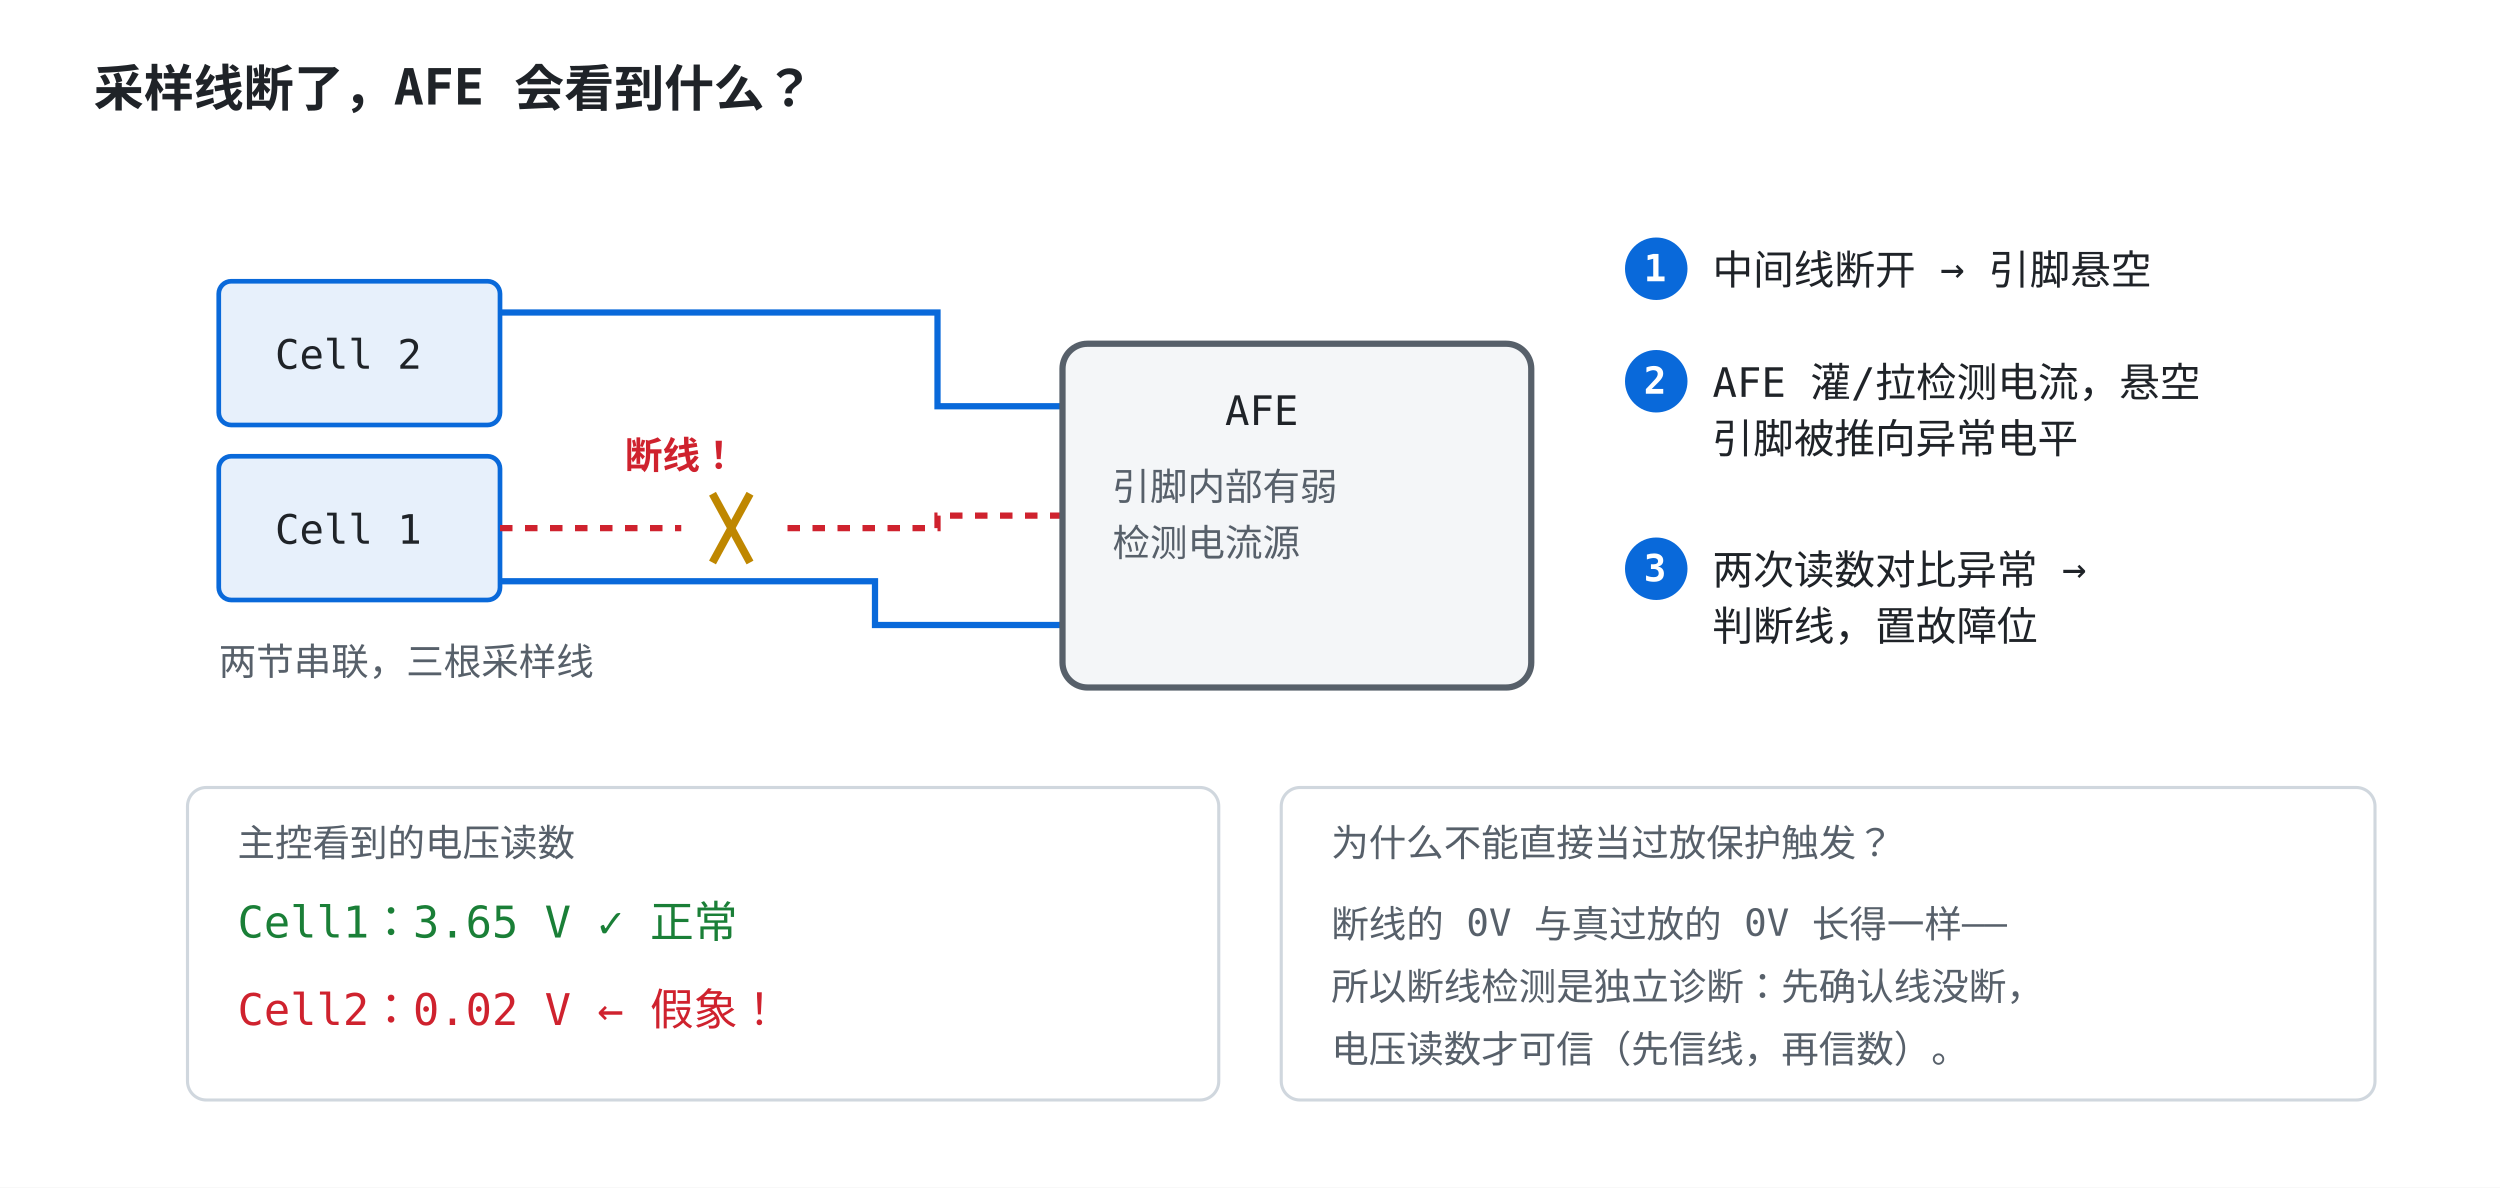
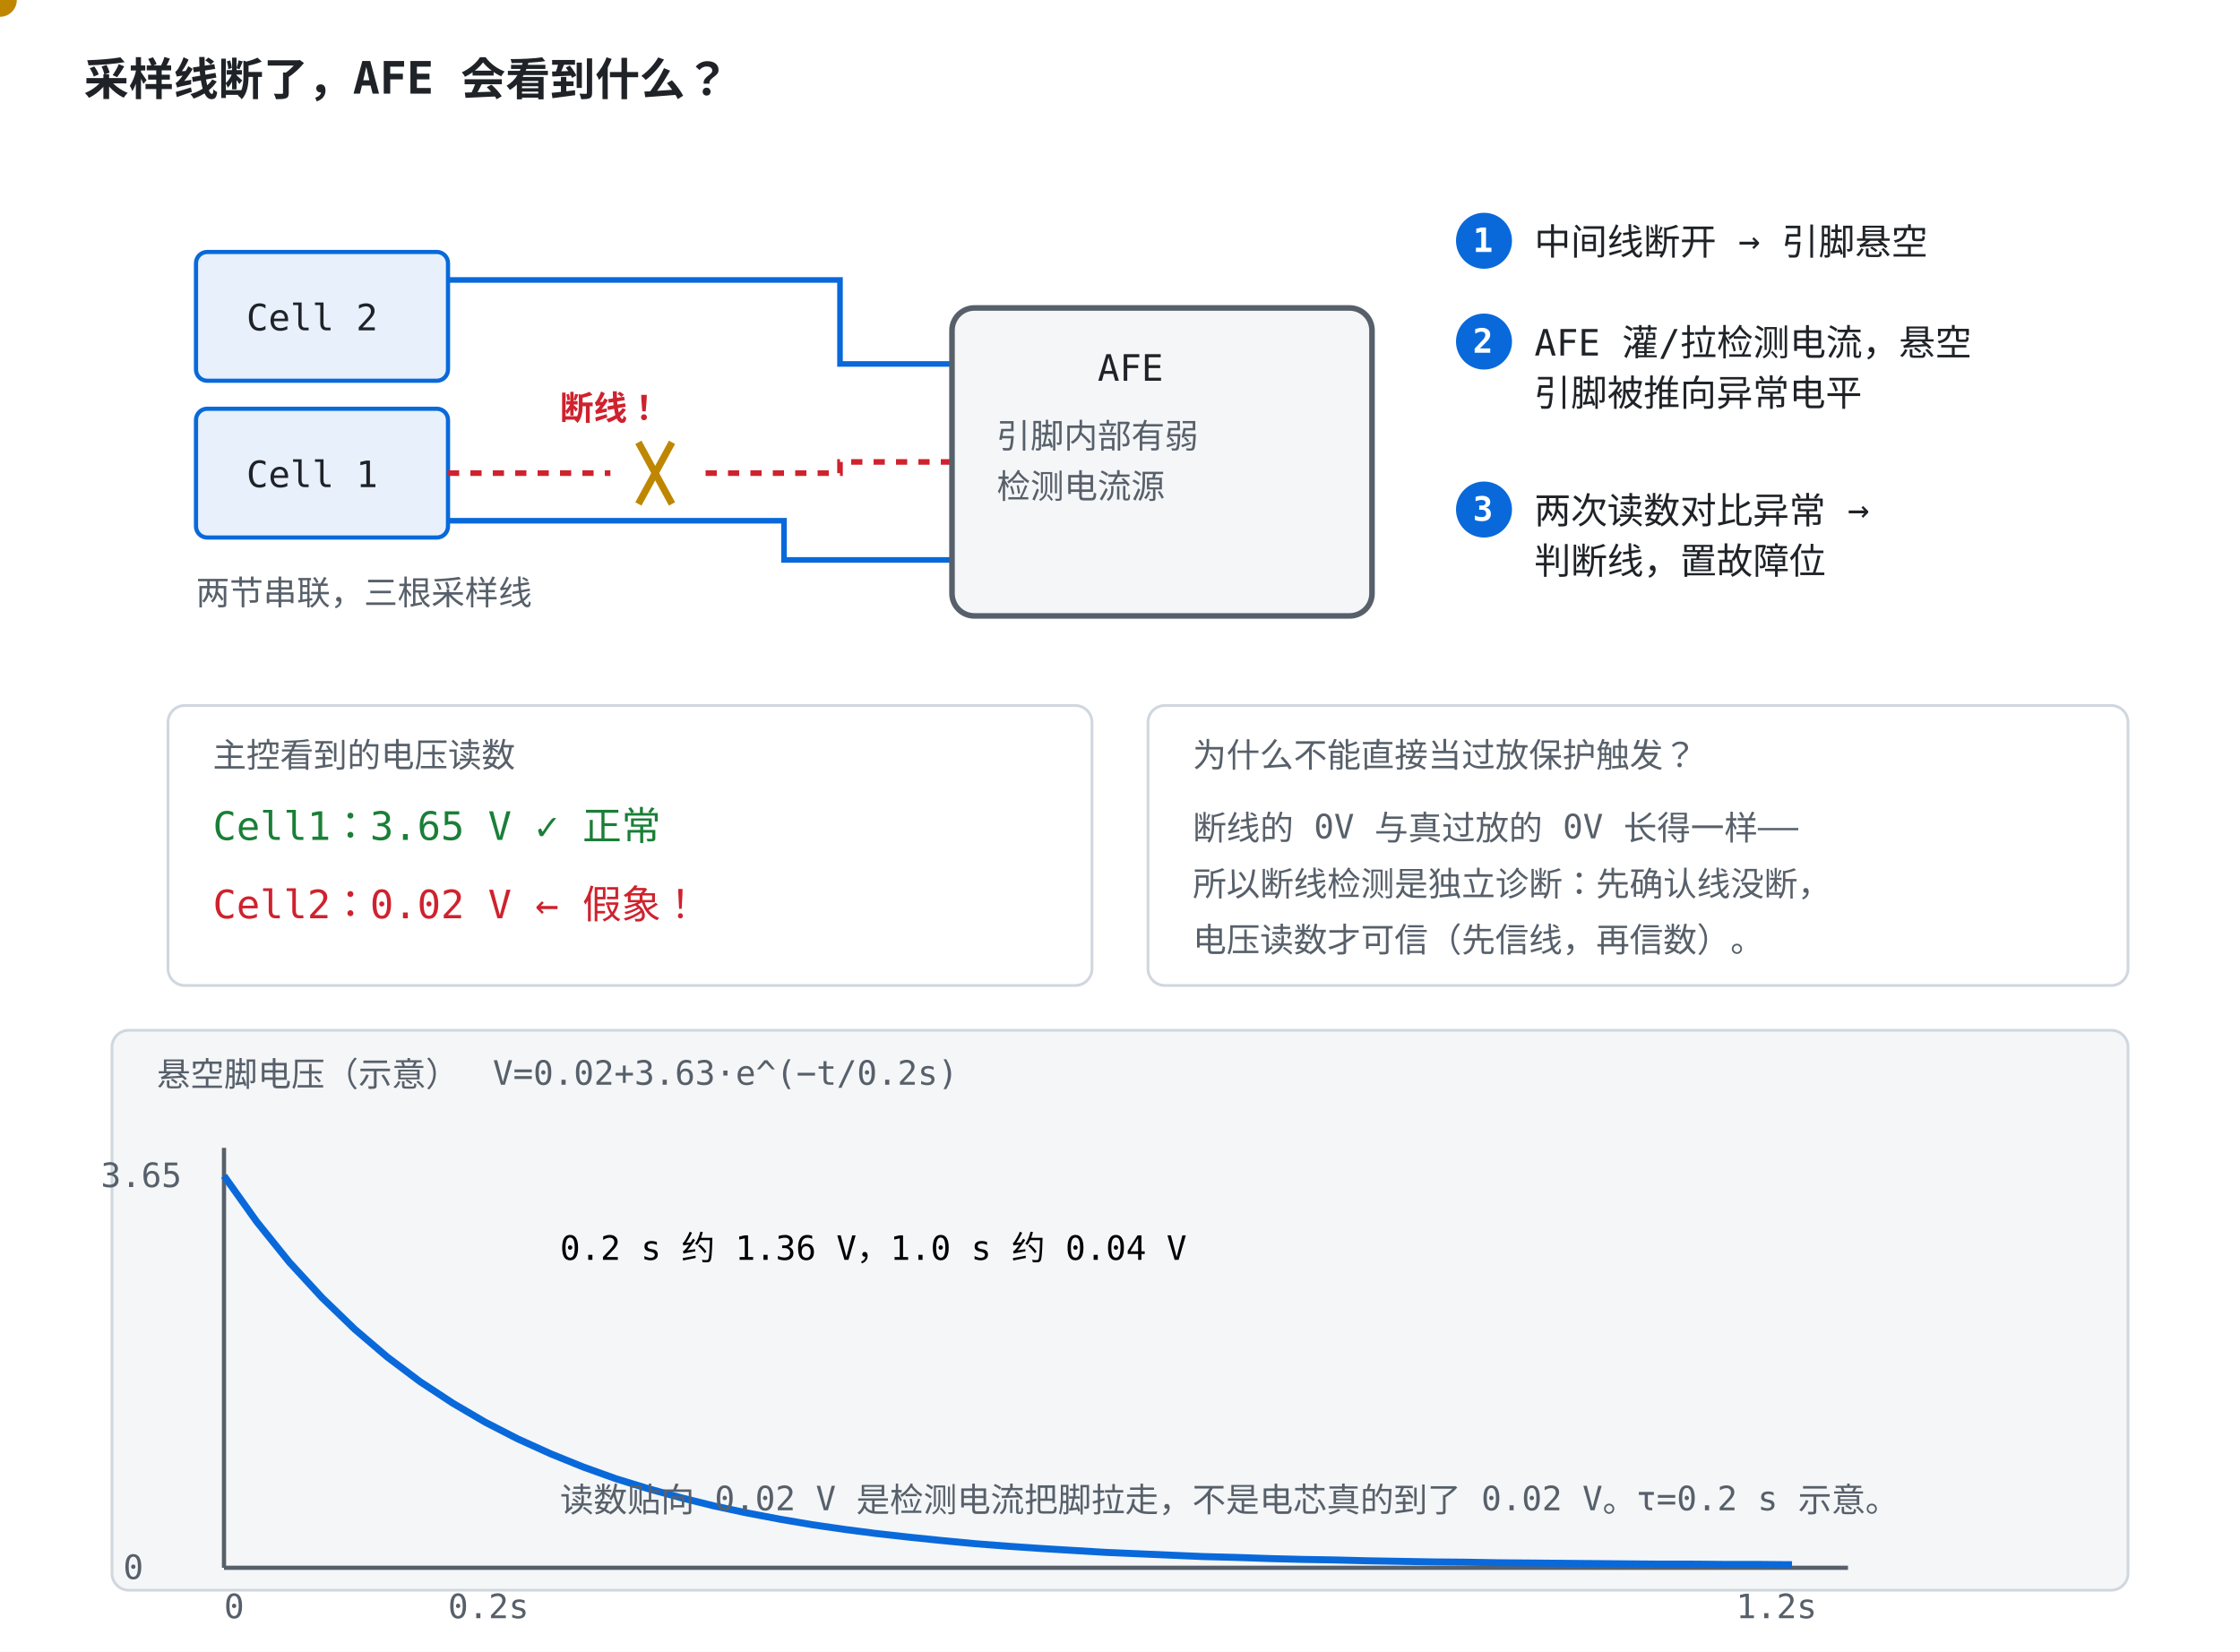
- <svg xmlns="http://www.w3.org/2000/svg" viewBox="0 0 800 380" font-family="ui-monospace, Consolas, monospace">
+ <svg xmlns="http://www.w3.org/2000/svg" viewBox="0 0 800 590" font-family="ui-monospace, Consolas, monospace">
  <style>
    .bg { fill: #ffffff; }
    .panel { fill: #f4f6f8; stroke: #d0d7de; }
    .txt { fill: #1f2328; font-size: 13px; }
    .small { fill: #57606a; font-size: 12px; }
    .title { fill: #1f2328; font-size: 16px; font-weight: bold; }
    .cell { fill: #e7f0fb; stroke: #0969da; stroke-width: 1.5; }
    .wire { stroke: #0969da; stroke-width: 2; fill: none; }
    .broken { stroke: #cf222e; stroke-width: 2; stroke-dasharray: 4 4; fill: none; }
    .chip { fill: #f4f6f8; stroke: #57606a; stroke-width: 2; }
    .ok { fill: #1a7f37; }
    .bad { fill: #cf222e; }
    .spark { stroke: #bf8700; stroke-width: 2.5; }
    .gauge { fill: #ffffff; stroke: #d0d7de; }
    .badge { fill: #0969da; }
    .badget { fill: #ffffff; font-size: 12px; font-weight: bold; }
+     .axis { stroke: #57606a; stroke-width: 1.5; fill: none; }
+     .lineb { stroke: #0969da; stroke-width: 2.5; fill: none; }
+     .doty { fill: #bf8700; }
    @media (prefers-color-scheme: dark) {
      .bg { fill: #0d1117; }
      .panel { fill: #161b22; stroke: #30363d; }
      .txt { fill: #e6edf3; }
      .small { fill: #8b949e; }
      .title { fill: #e6edf3; }
      .cell { fill: #12233a; stroke: #4493f8; }
      .wire { stroke: #4493f8; }
      .broken { stroke: #ff7b72; }
      .chip { fill: #161b22; stroke: #8b949e; }
      .ok { fill: #3fb950; }
      .bad { fill: #ff7b72; }
      .spark { stroke: #d29922; }
      .gauge { fill: #0d1117; stroke: #30363d; }
      .badge { fill: #4493f8; }
      .badget { fill: #0d1117; }
+       .axis { stroke: #8b949e; }
+       .lineb { stroke: #4493f8; }
+       .doty { fill: #d29922; }
    }
  </style>
-   <rect class="bg" width="800" height="380" />
+   <rect class="bg" width="800" height="590" />
  <text class="title" x="30" y="34">采样线断了，AFE 会看到什么？</text>
  <g>
    <rect class="cell" x="70" y="90" width="90" height="46" rx="4" />
    <text class="txt" x="88" y="118">Cell 2</text>
    <rect class="cell" x="70" y="146" width="90" height="46" rx="4" />
    <text class="txt" x="88" y="174">Cell 1</text>
    <text class="small" x="70" y="216">两节串联，三根采样线</text>
  </g>
  <path class="wire" d="M 160 100 H 300 V 130 H 340" />
  <path class="broken" d="M 160 169 H 218 M 252 169 H 300 V 165 H 340" />
  <path class="wire" d="M 160 186 H 280 V 200 H 340" />
  <g>
    <line class="spark" x1="228" y1="158" x2="240" y2="180">
      <animate attributeName="opacity" values="1;0.1;1" dur="0.7s" repeatCount="indefinite" />
    </line>
    <line class="spark" x1="240" y1="158" x2="228" y2="180">
      <animate attributeName="opacity" values="0.1;1;0.1" dur="0.7s" repeatCount="indefinite" />
    </line>
    <text class="bad" x="200" y="150" font-size="12" font-weight="bold">断线！</text>
  </g>
  <rect class="chip" x="340" y="110" width="150" height="110" rx="8" />
  <text class="txt" x="392" y="136">AFE</text>
  <text class="small" x="356" y="160">引脚内部有弱</text>
  <text class="small" x="356" y="178">检测电流源</text>
  <g>
    <circle class="badge" cx="530" cy="86" r="10" />
    <text class="badget" x="526" y="90">1</text>
    <text class="txt" x="548" y="91">中间线断开 → 引脚悬空</text>
    <circle class="badge" cx="530" cy="122" r="10" />
    <text class="badget" x="526" y="126">2</text>
    <text class="txt" x="548" y="127">AFE 灌/拉检测电流，悬空</text>
    <text class="txt" x="548" y="145">引脚被推向异常电平</text>
    <circle class="badge" cx="530" cy="182" r="10" />
    <text class="badget" x="526" y="186">3</text>
    <text class="txt" x="548" y="187">两次读数对比异常 →</text>
    <text class="txt" x="548" y="205">判断线，置故障位</text>
  </g>
  <rect class="gauge" x="60" y="252" width="330" height="100" rx="6" />
  <text class="small" x="76" y="274">主控看到的电压读数</text>
  <text class="ok" x="76" y="300" font-size="14">Cell1：3.65 V ✓ 正常</text>
  <text class="bad" x="76" y="328" font-size="14">Cell2：0.02 V ← 假象！
    <animate attributeName="opacity" values="1;0.55;1" dur="1.2s" repeatCount="indefinite" />
  </text>
  <rect class="gauge" x="410" y="252" width="350" height="100" rx="6" />
  <text class="small" x="426" y="274">为什么不能直接当过放保护触发？</text>
  <text class="small" x="426" y="300">断线的 0V 与真过放的 0V 长得一样——</text>
  <text class="small" x="426" y="320">所以断线检测是独立诊断：先确认线没断，</text>
  <text class="small" x="426" y="340">电压读数才可信（先信线，再信数）。</text>
+   <rect class="panel" x="40" y="368" width="720" height="200" rx="6" />
+   <text class="small" x="56" y="388">悬空脚电压（示意）　V=0.02+3.63·e^(−t/0.2s)</text>
+   <line class="axis" x1="80" y1="410" x2="80" y2="560" />
+   <line class="axis" x1="80" y1="560" x2="660" y2="560" />
+   <text class="small" x="36" y="424">3.65</text>
+   <text class="small" x="44" y="564">0</text>
+   <text class="small" x="80" y="578">0</text>
+   <text class="small" x="160" y="578">0.2s</text>
+   <text class="small" x="620" y="578">1.2s</text>
+   <polyline class="lineb" points="80.0,420.0 91.7,436.4 103.3,450.8 115.0,463.5 126.7,474.8 138.3,484.7 150.0,493.5 161.7,501.2 173.3,508.0 185.0,514.0 196.7,519.3 208.3,524.0 220.0,528.2 231.7,531.8 243.3,535.0 255.0,537.9 266.7,540.4 278.3,542.6 290.0,544.6 301.7,546.3 313.3,547.8 325.0,549.1 336.7,550.3 348.3,551.4 360.0,552.3 371.7,553.1 383.3,553.8 395.0,554.5 406.7,555.0 418.3,555.5 430.0,556.0 441.7,556.3 453.3,556.7 465.0,557.0 476.7,557.2 488.3,557.5 500.0,557.7 511.7,557.9 523.3,558.0 535.0,558.2 546.7,558.3 558.3,558.4 570.0,558.5 581.7,558.6 593.3,558.7 605.0,558.7 616.7,558.8 628.3,558.8 640.0,558.9" />
+   <text class="hi" x="200" y="450">0.2 s 约 1.36 V，1.0 s 约 0.04 V</text>
+   <circle class="doty" r="6">
+     <animate attributeName="cx" values="80.0;126.7;173.3;220.0;266.7;313.3;360.0;406.7;453.3;500.0;546.7;593.3;640.0" keyTimes="0;0.083;0.167;0.25;0.333;0.417;0.5;0.583;0.667;0.75;0.833;0.917;1" dur="8s" repeatCount="indefinite" />
+     <animate attributeName="cy" values="420.0;474.8;508.0;528.2;540.4;547.8;552.3;555.0;556.7;557.7;558.3;558.7;558.9" keyTimes="0;0.083;0.167;0.25;0.333;0.417;0.5;0.583;0.667;0.75;0.833;0.917;1" dur="8s" repeatCount="indefinite" />
+   </circle>
+   <text class="small" x="200" y="540">读数贴向 0.02 V 是检测电流把脚拉走，不是电芯真的到了 0.02 V。τ=0.2 s 示意。</text>
</svg>
